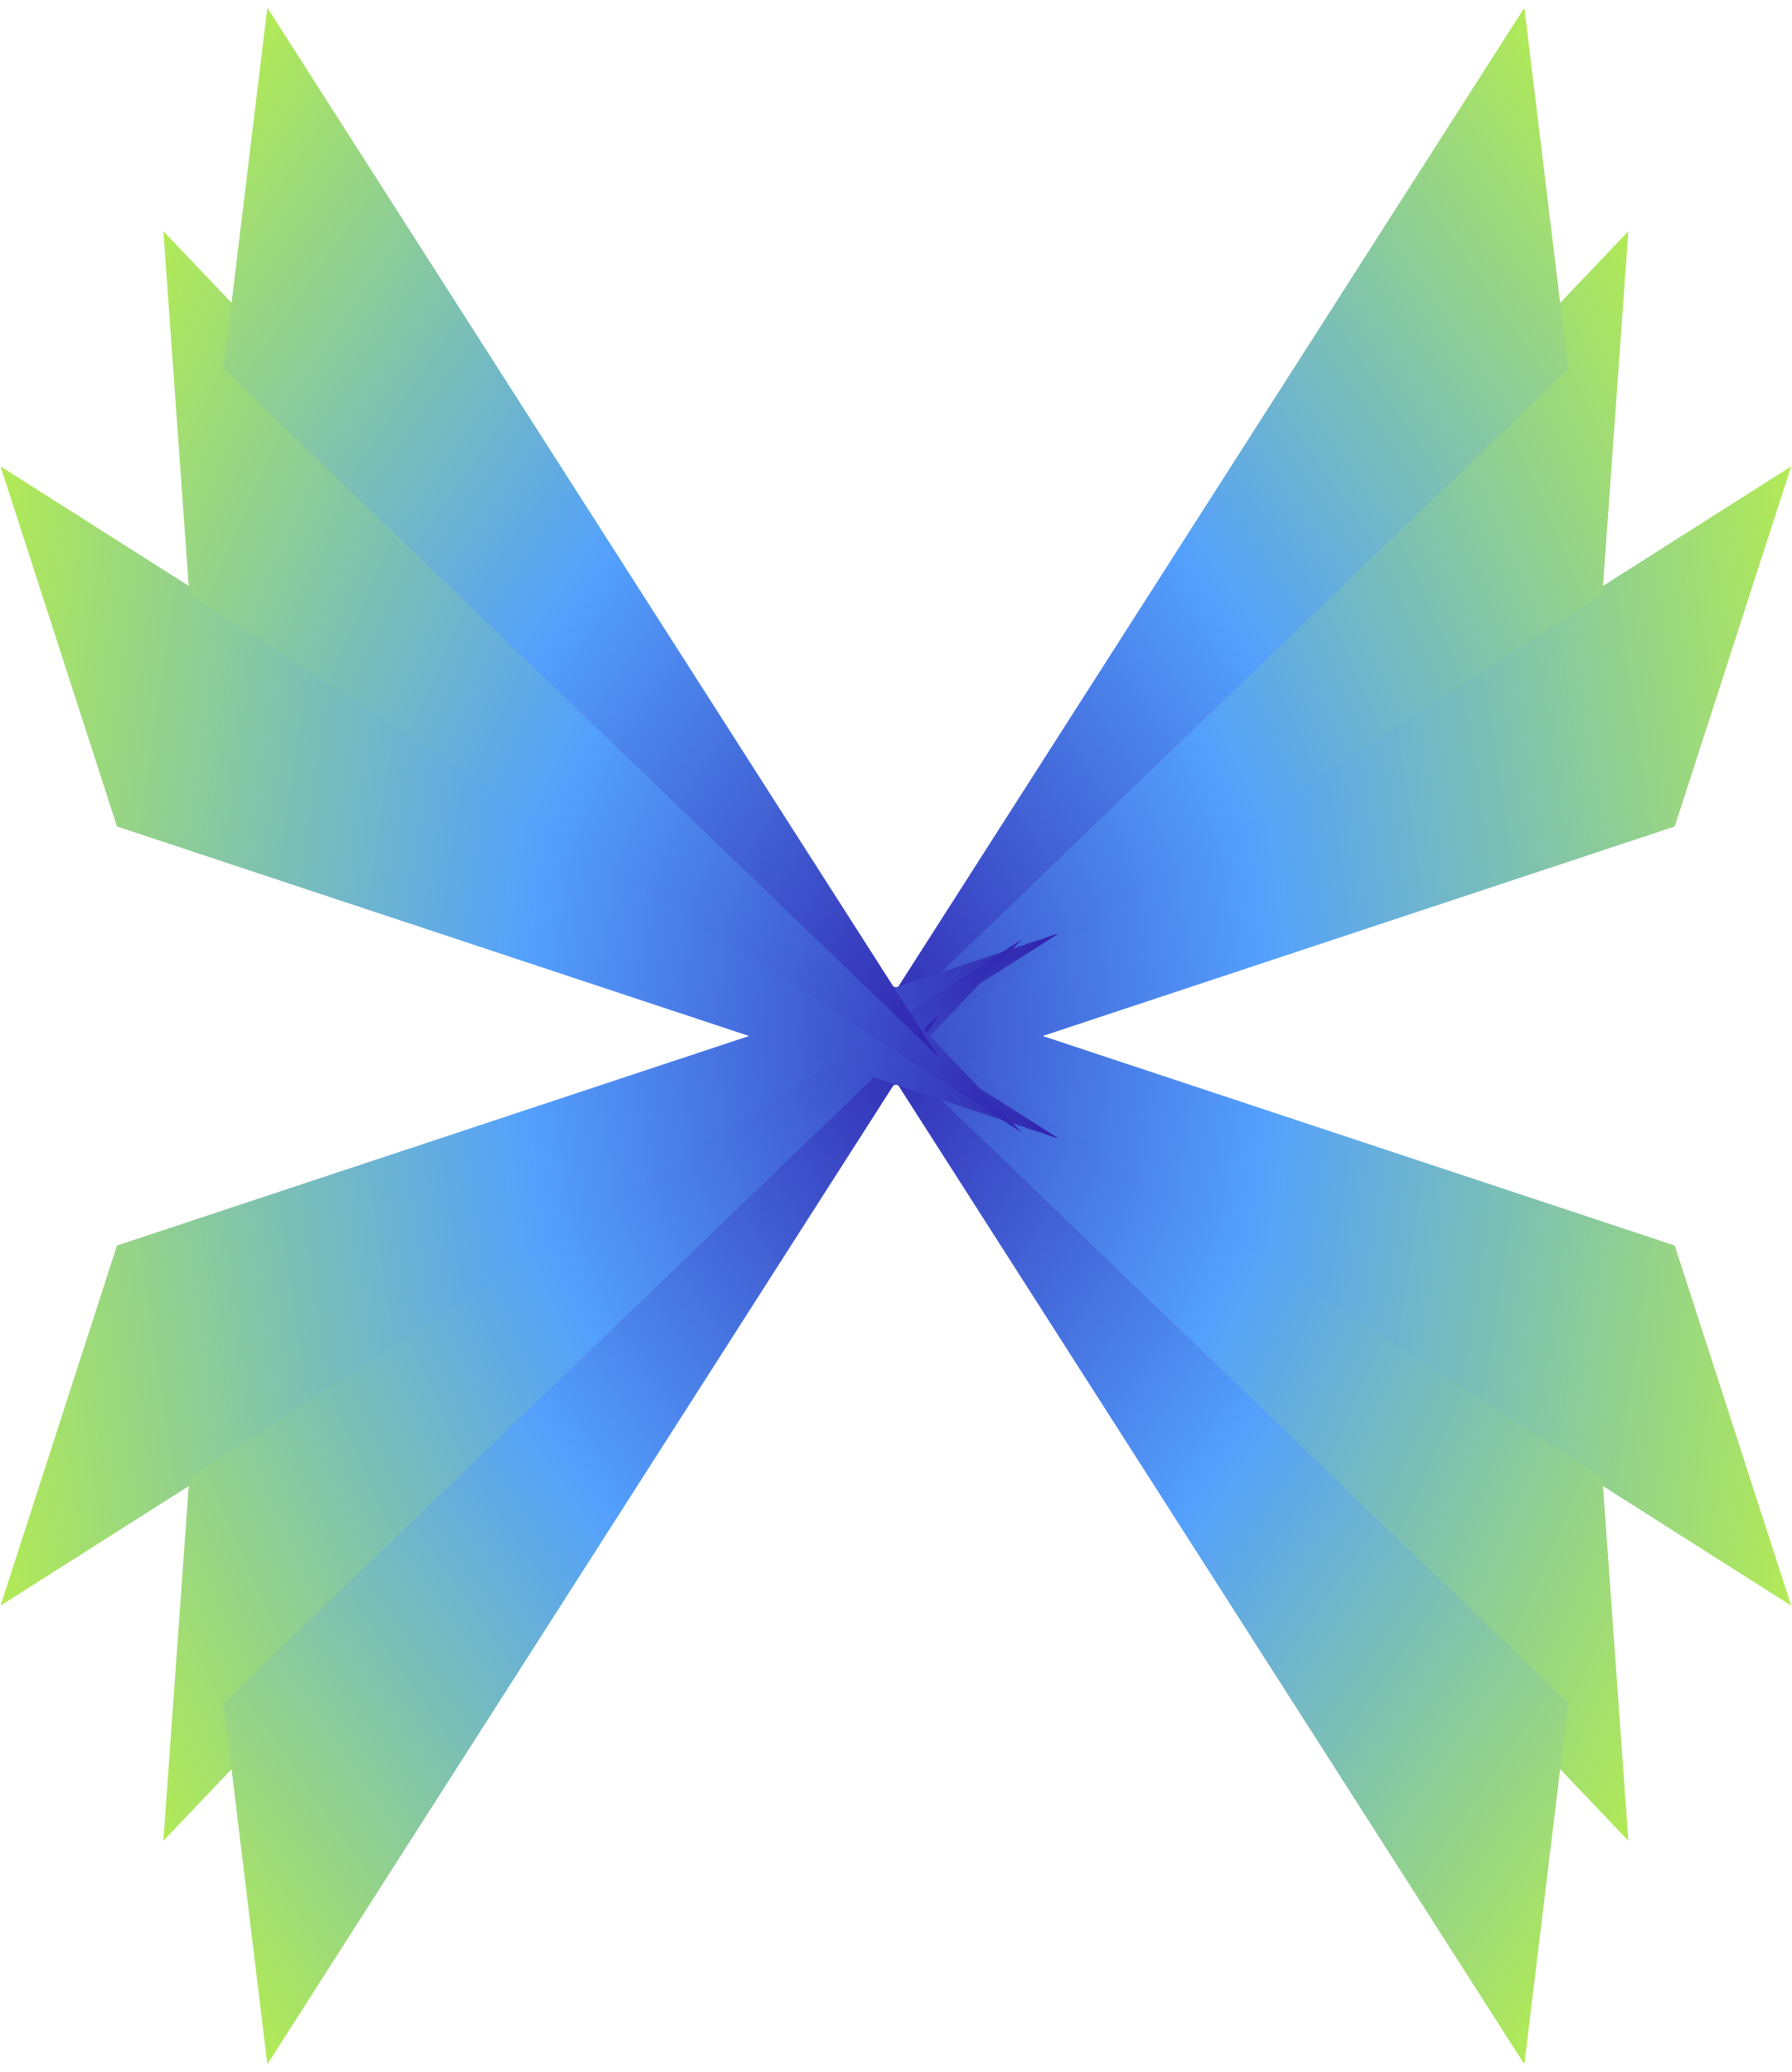
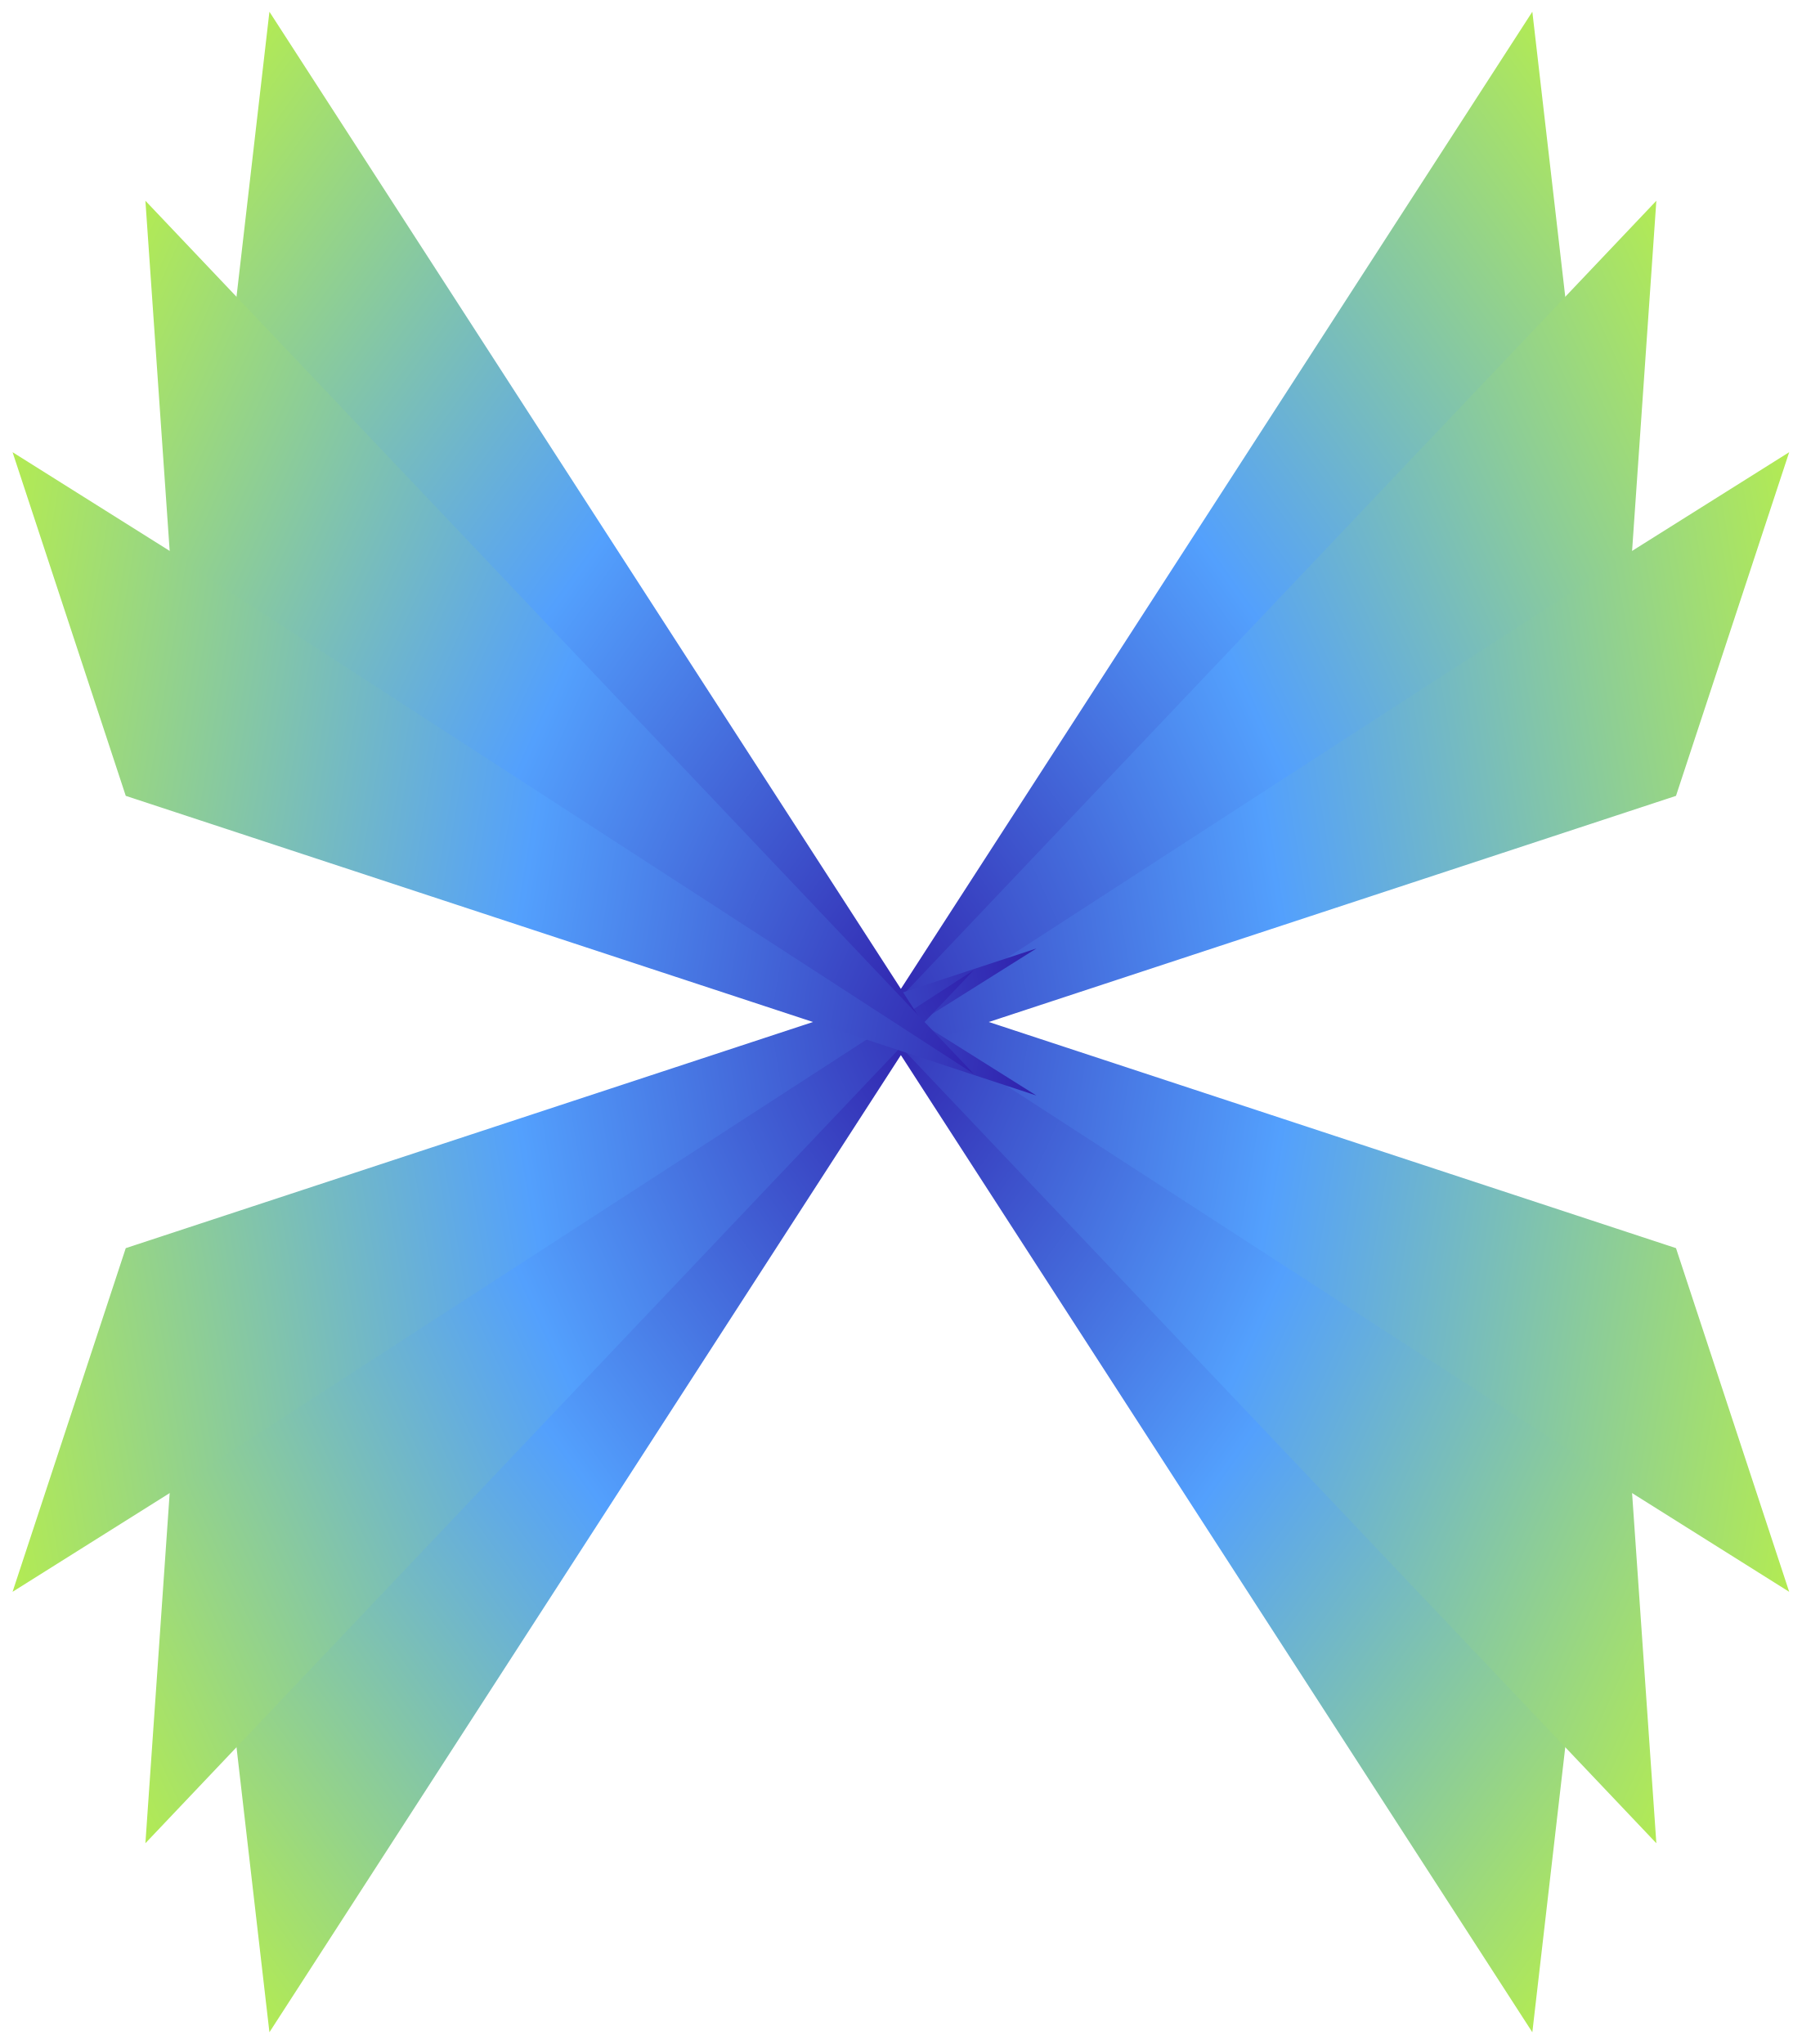
- <svg xmlns="http://www.w3.org/2000/svg" width="115px" height="133px" viewBox="0 0 115 133" version="1.1">
+ <svg xmlns="http://www.w3.org/2000/svg" width="119px" height="135px" viewBox="0 0 119 135" version="1.1">
  <defs>
    <linearGradient x1="0.258%" y1="49.75%" x2="101.258%" y2="49.75%" id="linearGradient-1">
      <stop stop-color="#3023AE" offset="0%" />
      <stop stop-color="#53A0FD" offset="47.525%" />
      <stop stop-color="#B4EC51" offset="100%" />
    </linearGradient>
  </defs>
  <g id="Page-1" stroke="none" stroke-width="1" fill="none" fill-rule="evenodd">
-     <g id="newLogo-Copy" transform="translate(-27, -22)" fill="url(#linearGradient-1)" fill-rule="nonzero">
-       <g id="Group-2" transform="translate(46, 0)">
-         <g id="Group-2-Copy-5" transform="translate(0, 58.42345)">
-           <g id="Group-2-Copy-3" transform="translate(61.4869, 59.0488) scale(-1, 1) rotate(-163) translate(-61.4869, -59.0488) translate(11.9869, 12.5488)">
-             <g id="Group" transform="translate(49.47115, 46.53296) rotate(-11) translate(-49.47115, -46.53296) translate(6.971151, 7.532956)">
-               <polygon id="Triangle-Copy-2" transform="translate(44.49726, 52.83353) rotate(-15) translate(-44.49726, -52.83353) " points="7.564 68.835 81.431 36.832 70.432 58.496" />
-               <polygon id="Triangle-Copy-4" transform="translate(39.68566, 45.54946) rotate(-30) translate(-39.68566, -45.54946) " points="2.752 60.773 76.619 30.326 65.62 50.937" />
-               <polygon id="Triangle-Copy-5" transform="translate(38.03597, 36.04849) rotate(-41) translate(-38.03597, -36.04849) " points="1.102 51.272 74.97 20.825 63.97 41.436" />
+     <g id="new_logo_sm" transform="translate(-25, -21)" fill="url(#linearGradient-1)" fill-rule="nonzero">
+       <g id="Group-2-Copy" transform="translate(108.3554, 88.5) scale(-1, 1) translate(-108.3554, -88.5) translate(47.71088, 0)">
+         <g id="newLogo">
+           <g id="Group-2-Copy-6" transform="translate(60.64456, 118.754) scale(-1, 1) translate(-60.64456, -118.754) translate(0, 60.50799)">
+             <g id="Group-2-Copy-5" transform="translate(0, 0.188498)">
+               <g id="Group-2-Copy-3" transform="translate(60.8185, 58.10062) scale(-1, 1) rotate(-163) translate(-60.8185, -58.10062) translate(11.95796, 12.57826)">
+                 <g id="Group" transform="translate(48.88268, 45.61553) rotate(-11) translate(-48.88268, -45.61553) translate(6.920098, 7.4446)">
+                   <polygon id="Triangle-Copy-2" transform="translate(44.23798, 51.82075) rotate(-15) translate(-44.23798, -51.82075) " points="7.52 67.515 80.956 36.126 70.021 57.375" />
+                   <polygon id="Triangle-Copy-5" transform="translate(37.81433, 35.35747) rotate(-41) translate(-37.81433, -35.35747) " points="1.096 50.289 74.533 20.426 63.597 40.641" />
+                   <polygon id="Triangle-Copy-4" transform="translate(40.9892, 43.09453) rotate(-30) translate(-40.9892, -43.09453) " points="4.271 58.309 77.708 27.88 66.772 48.478" />
+                 </g>
+               </g>
            </g>
          </g>
-         </g>
-         <g id="Group-2-Copy-7" transform="translate(61.5, 59.57655) scale(-1, 1) rotate(-180) translate(-61.5, -59.57655) translate(0, 0.576547)">
-           <g id="Group-2-Copy-3" transform="translate(61.4869, 59.0488) scale(-1, 1) rotate(-163) translate(-61.4869, -59.0488) translate(11.9869, 12.5488)">
-             <g id="Group" transform="translate(49.47115, 46.53296) rotate(-11) translate(-49.47115, -46.53296) translate(6.971151, 7.532956)">
-               <polygon id="Triangle-Copy-2" transform="translate(44.49726, 52.83353) rotate(-15) translate(-44.49726, -52.83353) " points="7.564 68.835 81.431 36.832 70.432 58.496" />
-               <polygon id="Triangle-Copy-4" transform="translate(39.68566, 45.54946) rotate(-30) translate(-39.68566, -45.54946) " points="2.752 60.773 76.619 30.326 65.62 50.937" />
-               <polygon id="Triangle-Copy-5" transform="translate(38.03597, 36.04849) rotate(-41) translate(-38.03597, -36.04849) " points="1.102 51.272 74.97 20.825 63.97 41.436" />
+           <g id="Group-2-Copy-6-Copy" transform="translate(60.64456, 58.24601) scale(-1, -1) translate(-60.64456, -58.24601) ">
+             <g id="Group-2-Copy-5" transform="translate(0, 0.188498)">
+               <g id="Group-2-Copy-3" transform="translate(60.8185, 58.10062) scale(-1, 1) rotate(-163) translate(-60.8185, -58.10062) translate(11.95796, 12.57826)">
+                 <g id="Group" transform="translate(48.88268, 45.61553) rotate(-11) translate(-48.88268, -45.61553) translate(6.920098, 7.4446)">
+                   <polygon id="Triangle-Copy-2" transform="translate(44.23798, 51.82075) rotate(-15) translate(-44.23798, -51.82075) " points="7.52 67.515 80.956 36.126 70.021 57.375" />
+                   <polygon id="Triangle-Copy-5" transform="translate(37.81433, 35.35747) rotate(-41) translate(-37.81433, -35.35747) " points="1.096 50.289 74.533 20.426 63.597 40.641" />
+                   <polygon id="Triangle-Copy-4" transform="translate(40.9892, 43.09453) rotate(-30) translate(-40.9892, -43.09453) " points="4.271 58.309 77.708 27.88 66.772 48.478" />
+                 </g>
+               </g>
            </g>
          </g>
        </g>
      </g>
-       <g id="Group-2-Copy-6" transform="translate(61.5, 88.5) scale(-1, 1) translate(-61.5, -88.5) ">
-         <g id="Group-2-Copy-5" transform="translate(0, 58.42345)">
-           <g id="Group-2-Copy-3" transform="translate(61.4869, 59.0488) scale(-1, 1) rotate(-163) translate(-61.4869, -59.0488) translate(11.9869, 12.5488)">
-             <g id="Group" transform="translate(49.47115, 46.53296) rotate(-11) translate(-49.47115, -46.53296) translate(6.971151, 7.532956)">
-               <polygon id="Triangle-Copy-2" transform="translate(44.49726, 52.83353) rotate(-15) translate(-44.49726, -52.83353) " points="7.564 68.835 81.431 36.832 70.432 58.496" />
-               <polygon id="Triangle-Copy-4" transform="translate(39.68566, 45.54946) rotate(-30) translate(-39.68566, -45.54946) " points="2.752 60.773 76.619 30.326 65.62 50.937" />
-               <polygon id="Triangle-Copy-5" transform="translate(38.03597, 36.04849) rotate(-41) translate(-38.03597, -36.04849) " points="1.102 51.272 74.97 20.825 63.97 41.436" />
+       <g id="Group-2">
+         <g id="newLogo">
+           <g id="Group-2-Copy-6" transform="translate(60.64456, 118.754) scale(-1, 1) translate(-60.64456, -118.754) translate(0, 60.50799)">
+             <g id="Group-2-Copy-5" transform="translate(0, 0.188498)">
+               <g id="Group-2-Copy-3" transform="translate(60.8185, 58.10062) scale(-1, 1) rotate(-163) translate(-60.8185, -58.10062) translate(11.95796, 12.57826)">
+                 <g id="Group" transform="translate(48.88268, 45.61553) rotate(-11) translate(-48.88268, -45.61553) translate(6.920098, 7.4446)">
+                   <polygon id="Triangle-Copy-2" transform="translate(44.23798, 51.82075) rotate(-15) translate(-44.23798, -51.82075) " points="7.52 67.515 80.956 36.126 70.021 57.375" />
+                   <polygon id="Triangle-Copy-5" transform="translate(37.81433, 35.35747) rotate(-41) translate(-37.81433, -35.35747) " points="1.096 50.289 74.533 20.426 63.597 40.641" />
+                   <polygon id="Triangle-Copy-4" transform="translate(40.9892, 43.09453) rotate(-30) translate(-40.9892, -43.09453) " points="4.271 58.309 77.708 27.88 66.772 48.478" />
+                 </g>
+               </g>
            </g>
          </g>
-         </g>
-         <g id="Group-2-Copy-7" transform="translate(61.5, 59.57655) scale(-1, 1) rotate(-180) translate(-61.5, -59.57655) translate(0, 0.576547)">
-           <g id="Group-2-Copy-3" transform="translate(61.4869, 59.0488) scale(-1, 1) rotate(-163) translate(-61.4869, -59.0488) translate(11.9869, 12.5488)">
-             <g id="Group" transform="translate(49.47115, 46.53296) rotate(-11) translate(-49.47115, -46.53296) translate(6.971151, 7.532956)">
-               <polygon id="Triangle-Copy-2" transform="translate(44.49726, 52.83353) rotate(-15) translate(-44.49726, -52.83353) " points="7.564 68.835 81.431 36.832 70.432 58.496" />
-               <polygon id="Triangle-Copy-4" transform="translate(39.68566, 45.54946) rotate(-30) translate(-39.68566, -45.54946) " points="2.752 60.773 76.619 30.326 65.62 50.937" />
-               <polygon id="Triangle-Copy-5" transform="translate(38.03597, 36.04849) rotate(-41) translate(-38.03597, -36.04849) " points="1.102 51.272 74.97 20.825 63.97 41.436" />
+           <g id="Group-2-Copy-6-Copy" transform="translate(60.64456, 58.24601) scale(-1, -1) translate(-60.64456, -58.24601) ">
+             <g id="Group-2-Copy-5" transform="translate(0, 0.188498)">
+               <g id="Group-2-Copy-3" transform="translate(60.8185, 58.10062) scale(-1, 1) rotate(-163) translate(-60.8185, -58.10062) translate(11.95796, 12.57826)">
+                 <g id="Group" transform="translate(48.88268, 45.61553) rotate(-11) translate(-48.88268, -45.61553) translate(6.920098, 7.4446)">
+                   <polygon id="Triangle-Copy-2" transform="translate(44.23798, 51.82075) rotate(-15) translate(-44.23798, -51.82075) " points="7.52 67.515 80.956 36.126 70.021 57.375" />
+                   <polygon id="Triangle-Copy-5" transform="translate(37.81433, 35.35747) rotate(-41) translate(-37.81433, -35.35747) " points="1.096 50.289 74.533 20.426 63.597 40.641" />
+                   <polygon id="Triangle-Copy-4" transform="translate(40.9892, 43.09453) rotate(-30) translate(-40.9892, -43.09453) " points="4.271 58.309 77.708 27.88 66.772 48.478" />
+                 </g>
+               </g>
            </g>
          </g>
        </g>
      </g>
    </g>
  </g>
</svg>
